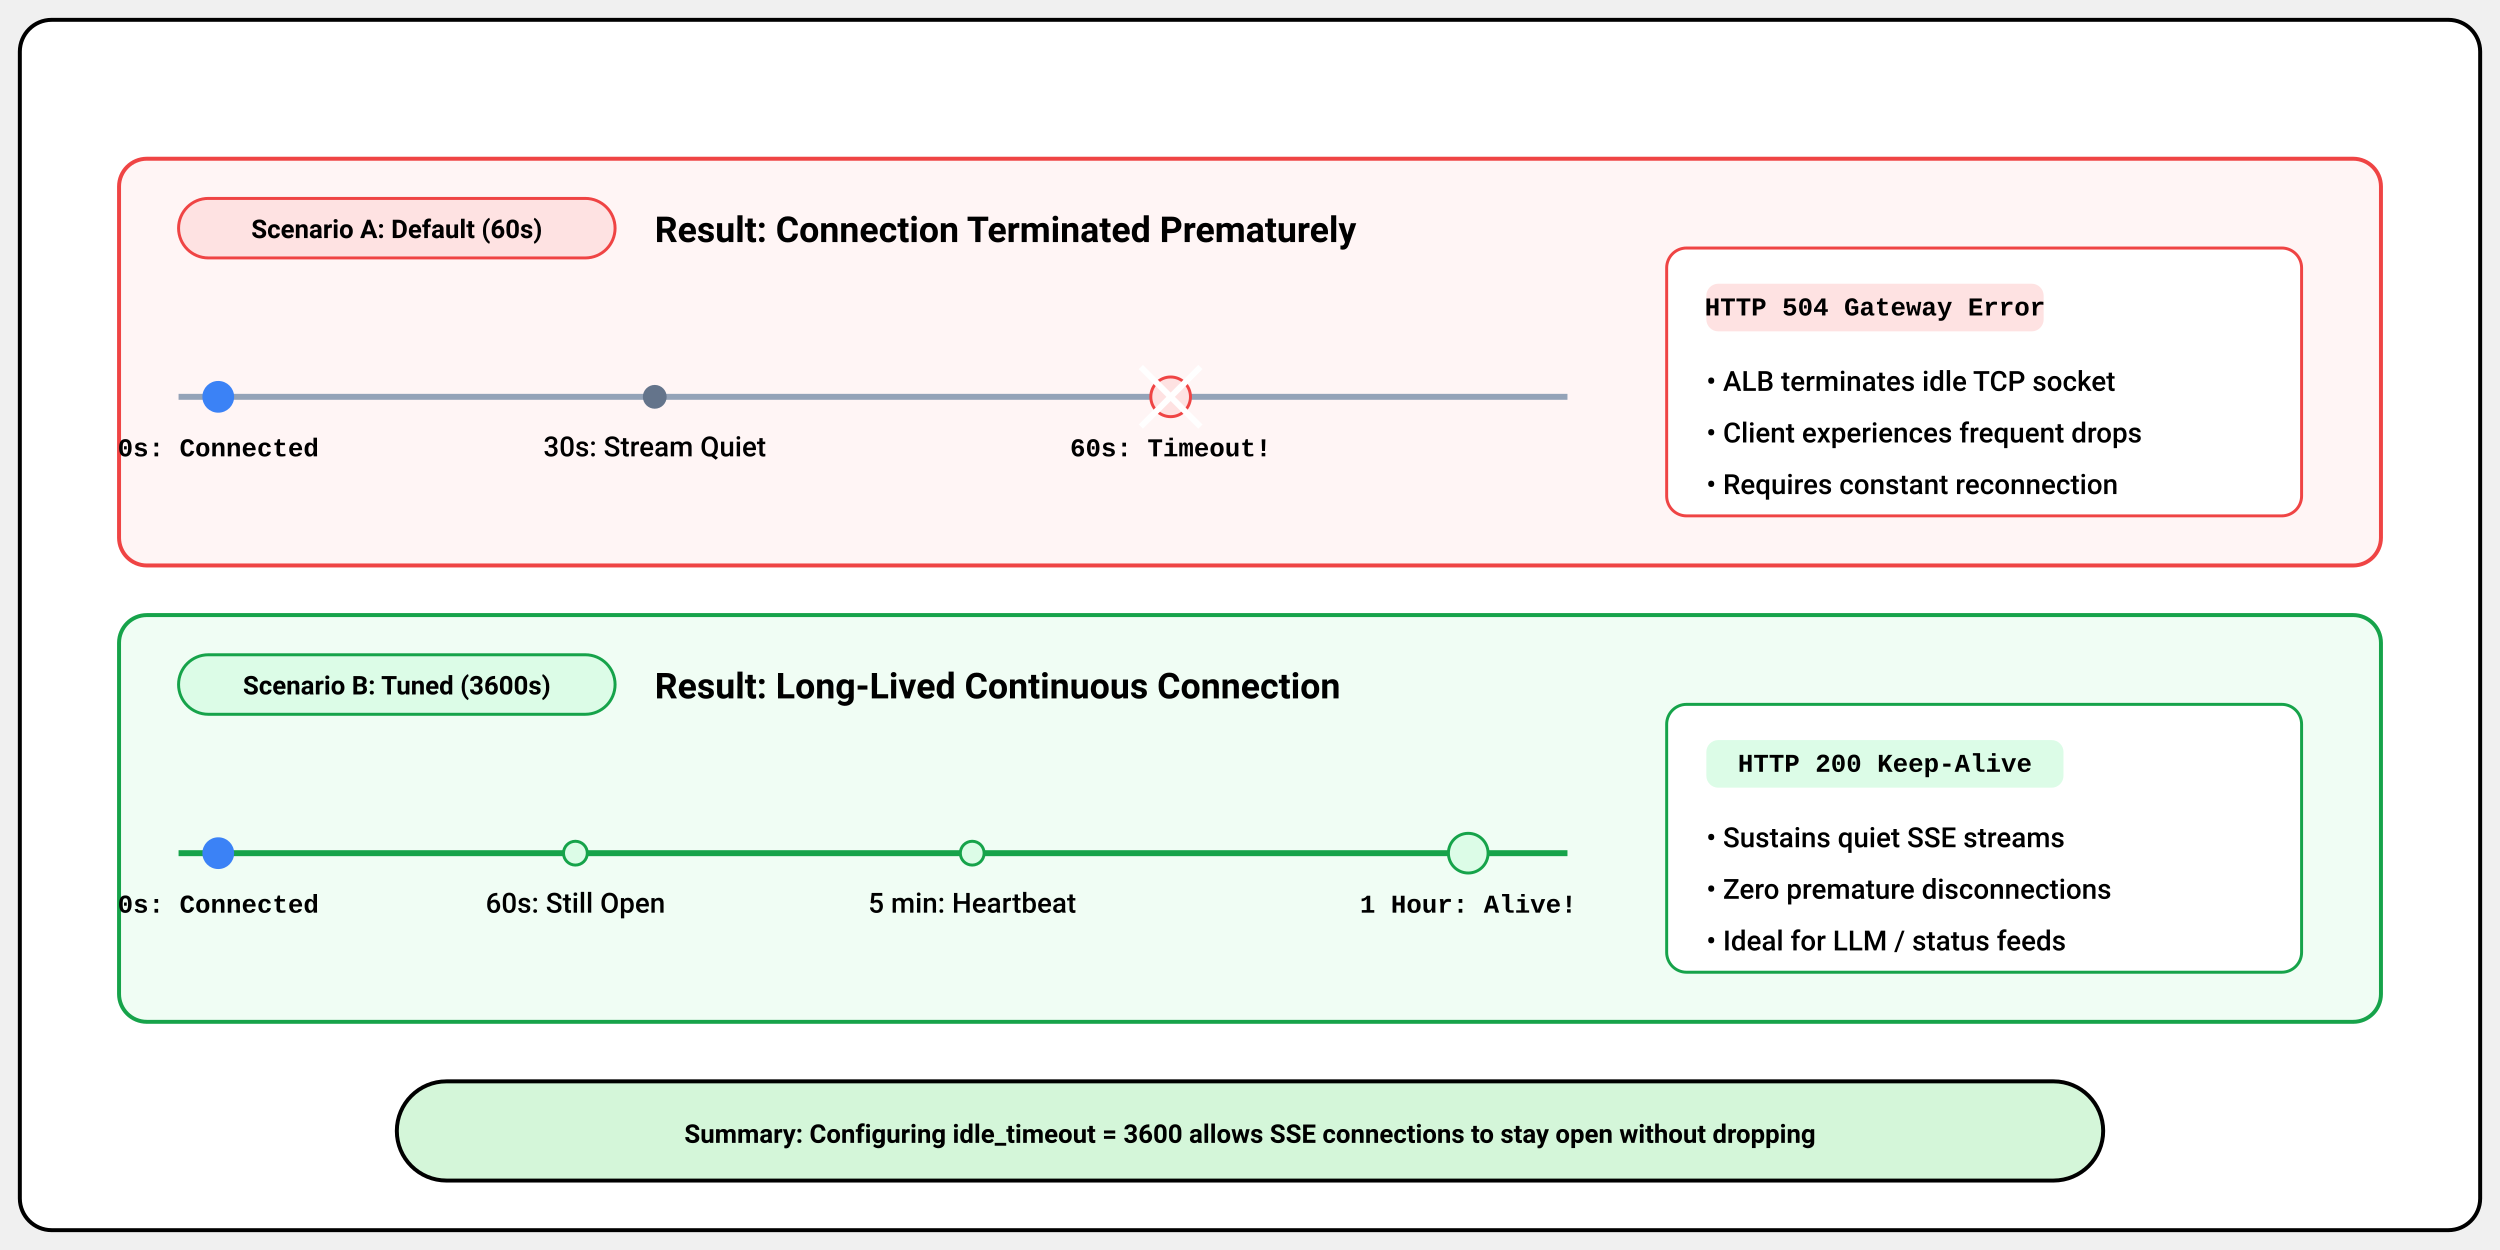
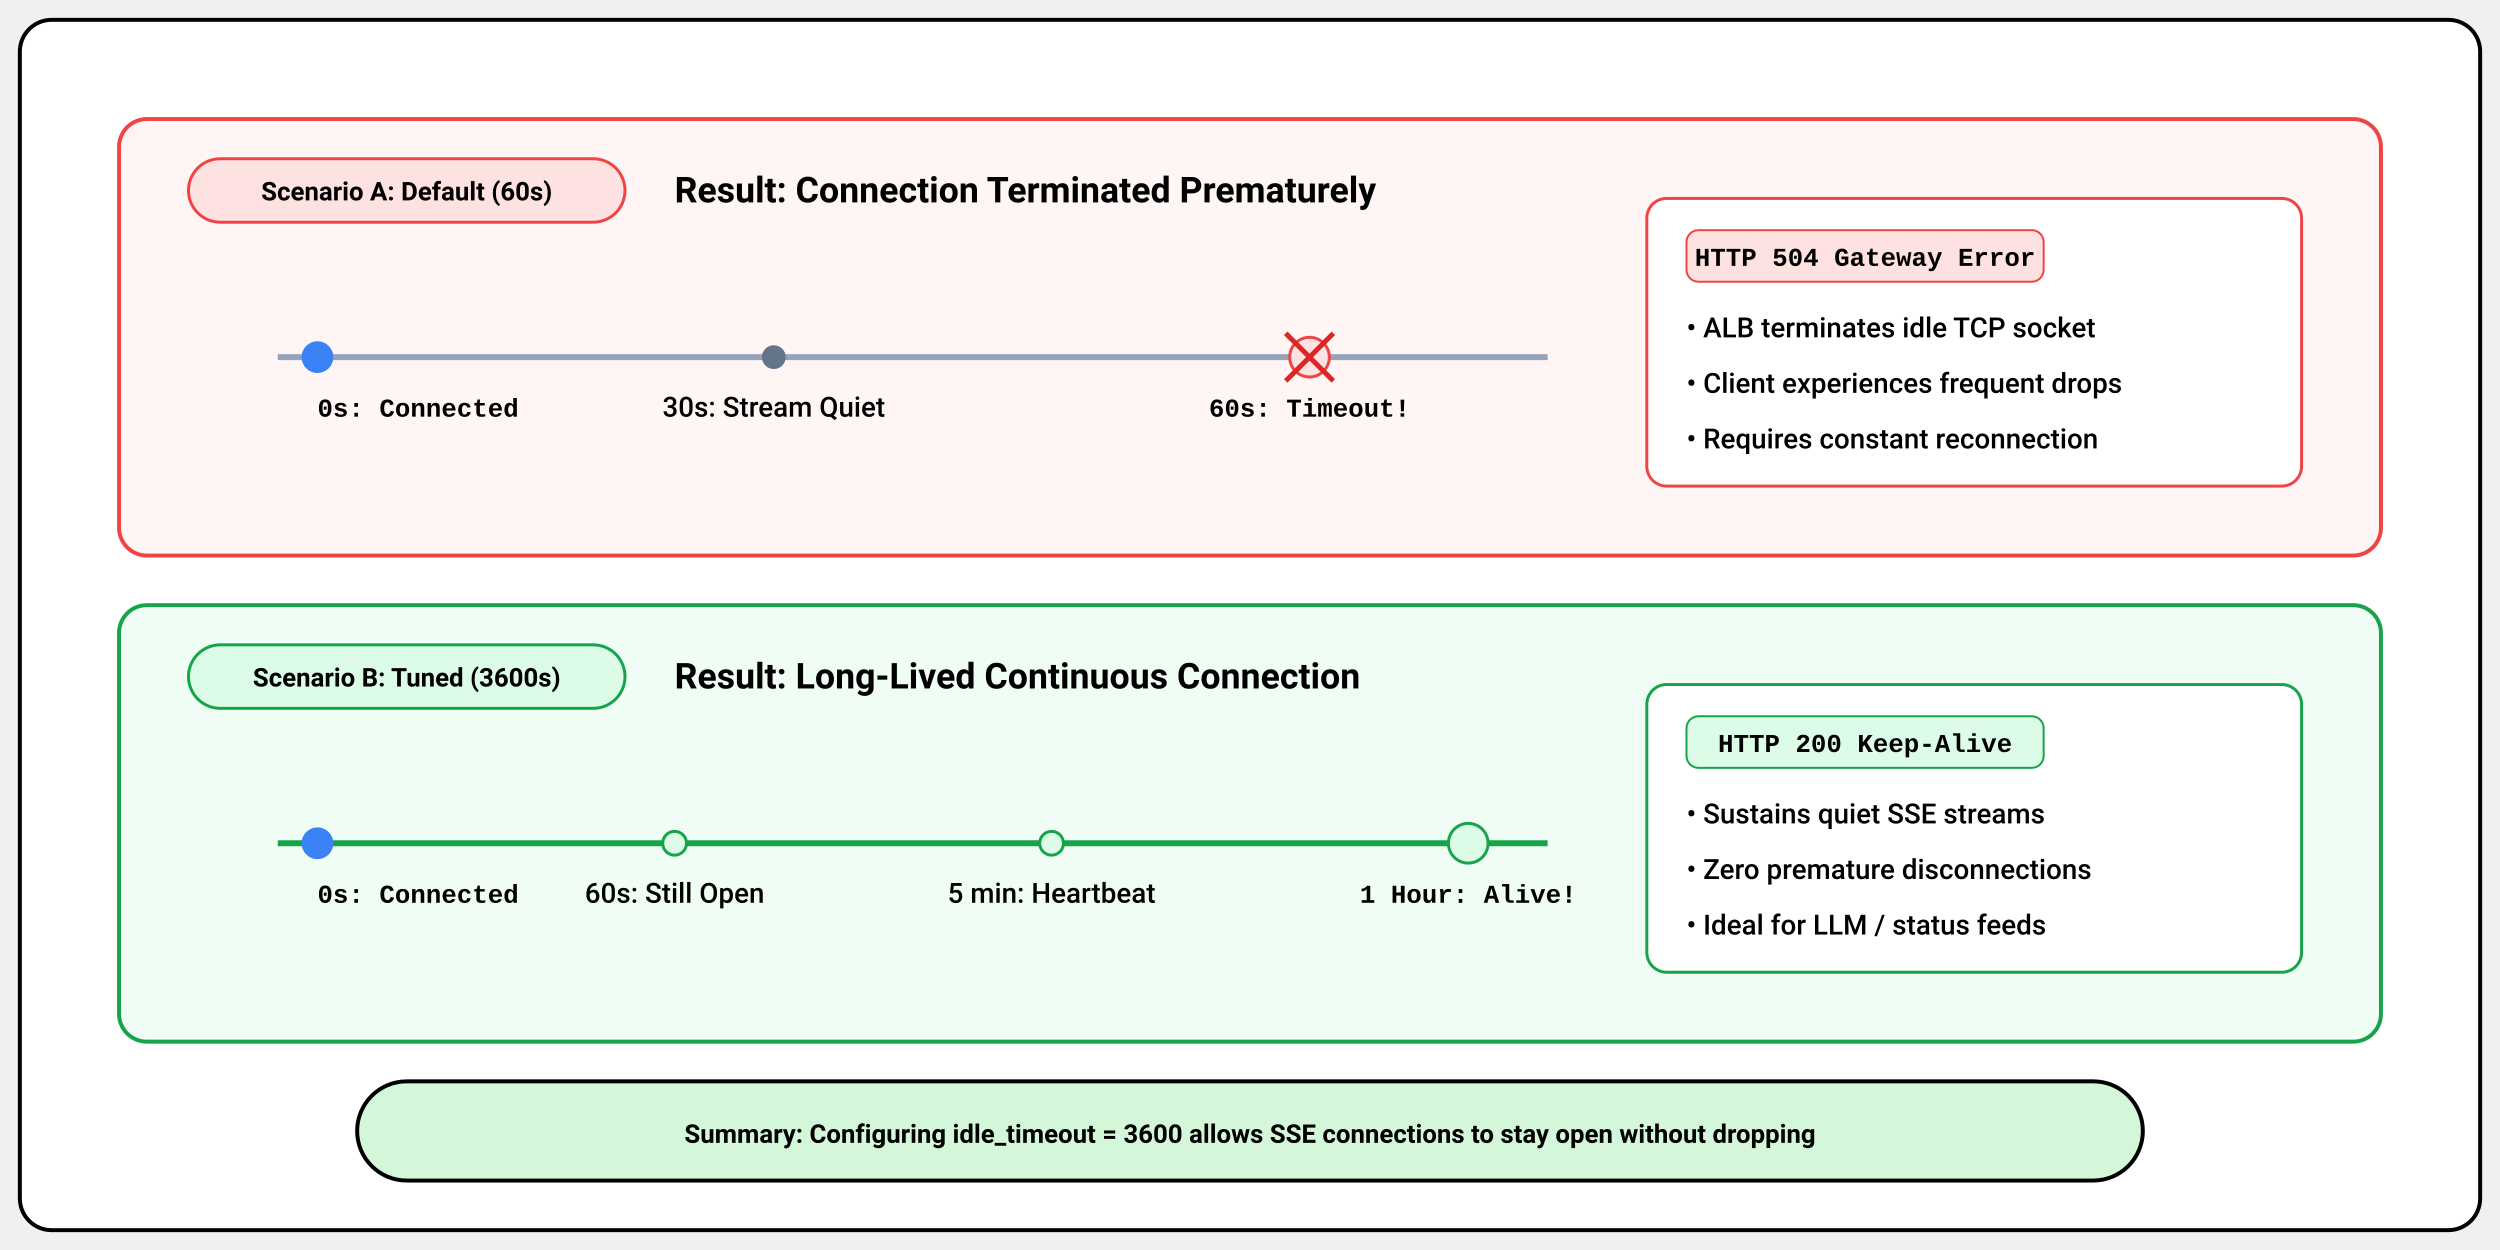
<svg xmlns="http://www.w3.org/2000/svg" viewBox="0 0 1260 630" width="100%">
  <defs>
    <style>
-       .txt-title { font-family: -apple-system, BlinkMacSystemFont, "Segoe UI", Roboto, Helvetica, Arial, sans-serif; font-size: 22px; font-weight: 800; fill: #000000; }
      .txt-node-title { font-family: -apple-system, BlinkMacSystemFont, "Segoe UI", Roboto, Helvetica, Arial, sans-serif; font-size: 18px; font-weight: 700; fill: #000000; }
      .txt-node-sub { font-family: -apple-system, BlinkMacSystemFont, "Segoe UI", Roboto, Helvetica, Arial, sans-serif; font-size: 14px; font-weight: 500; fill: #000000; }
      .txt-node-code { font-family: "SFMono-Regular", Consolas, "Liberation Mono", Menlo, monospace; font-size: 13px; font-weight: 700; fill: #000000; }
      .txt-badge { font-family: -apple-system, BlinkMacSystemFont, "Segoe UI", Roboto, Helvetica, Arial, sans-serif; font-size: 13px; font-weight: 700; fill: #000000; }

      @keyframes flow-dash {
        from { stroke-dashoffset: 0; }
        to { stroke-dashoffset: -32; }
      }
      .anim-flow {
        stroke-dasharray: 10 6;
        animation: flow-dash 1.2s linear infinite;
      }
    </style>
    <marker id="arrow" viewBox="0 0 10 10" refX="8" refY="5" markerWidth="7" markerHeight="7" orient="auto">
      <path d="M 0 1.5 L 8 5 L 0 8.5 z" fill="#000000" />
    </marker>
  </defs>
  <rect x="10" y="10" width="1240" height="610" rx="16" fill="#ffffff" stroke="#000000" stroke-width="2" />
-   <g transform="translate(60, 80)">
-     <rect width="1140" height="205" rx="14" fill="#fff5f5" stroke="#ef4444" stroke-width="2" />
-     <rect x="30" y="20" width="220" height="30" rx="15" fill="#fee2e2" stroke="#ef4444" stroke-width="1.5" />
-     <text x="140" y="40" class="txt-badge" font-size="13" text-anchor="middle">Scenario A: Default (60s)</text>
-     <text x="270" y="42" class="txt-node-title" font-size="16">Result: Connection Terminated Prematurely</text>
-     <g transform="translate(30, 80)">
-       <line x1="0" y1="40" x2="700" y2="40" stroke="#94a3b8" stroke-width="3" />
-       <circle cx="20" cy="40" r="8" fill="#3b82f6" />
-       <text x="20" y="70" class="txt-node-code" text-anchor="middle">0s: Connected</text>
-       <circle cx="240" cy="40" r="6" fill="#64748b" />
-       <text x="240" y="70" class="txt-node-sub" text-anchor="middle">30s: Stream Quiet</text>
-       <circle cx="500" cy="40" r="10" fill="#fee2e2" stroke="#ef4444" stroke-width="1.5" />
-       <text x="500" y="70" class="txt-node-code" font-size="14" text-anchor="middle">60s: Timeout!</text>
-       <line x1="485" y1="25" x2="515" y2="55" stroke="#ffffff" stroke-width="3" />
-       <line x1="515" y1="25" x2="485" y2="55" stroke="#ffffff" stroke-width="3" />
+   <g transform="translate(60, 60)">
+     <rect width="1140" height="220" rx="14" fill="#fff5f5" stroke="#ef4444" stroke-width="2" />
+     <rect x="35" y="20" width="220" height="32" rx="16" fill="#fee2e2" stroke="#ef4444" stroke-width="1.5" />
+     <text x="145" y="41" class="txt-badge" font-size="13" text-anchor="middle">Scenario A: Default (60s)</text>
+     <text x="280" y="42" class="txt-node-title" font-size="16">Result: Connection Terminated Prematurely</text>
+     <g transform="translate(50, 75)">
+       <line x1="30" y1="45" x2="670" y2="45" stroke="#94a3b8" stroke-width="3" />
+       <circle cx="50" cy="45" r="8" fill="#3b82f6" />
+       <text x="50" y="75" class="txt-node-code" text-anchor="start">0s: Connected</text>
+       <circle cx="280" cy="45" r="6" fill="#64748b" />
+       <text x="280" y="75" class="txt-node-sub" text-anchor="middle">30s: Stream Quiet</text>
+       <circle cx="550" cy="45" r="10" fill="#fee2e2" stroke="#ef4444" stroke-width="1.5" />
+       <text x="550" y="75" class="txt-node-code" font-size="13" text-anchor="middle">60s: Timeout!</text>
+       <line x1="538" y1="33" x2="562" y2="57" stroke="#dc2626" stroke-width="2.5" />
+       <line x1="562" y1="33" x2="538" y2="57" stroke="#dc2626" stroke-width="2.5" />
    </g>
-     <g transform="translate(780, 45)">
-       <rect width="320" height="135" rx="10" fill="#ffffff" stroke="#ef4444" stroke-width="1.5" />
-       <rect x="20" y="18" width="170" height="24" rx="6" fill="#fee2e2" />
-       <text x="105" y="34" class="txt-node-code" text-anchor="middle">HTTP 504 Gateway Error</text>
-       <text x="20" y="72" class="txt-node-sub">• ALB terminates idle TCP socket</text>
+     <g transform="translate(770, 40)">
+       <rect width="330" height="145" rx="10" fill="#ffffff" stroke="#ef4444" stroke-width="1.5" />
+       <rect x="20" y="16" width="180" height="26" rx="6" fill="#fee2e2" stroke="#ef4444" stroke-width="1" />
+       <text x="110" y="34" class="txt-node-code" font-size="12" text-anchor="middle">HTTP 504 Gateway Error</text>
+       <text x="20" y="70" class="txt-node-sub">• ALB terminates idle TCP socket</text>
      <text x="20" y="98" class="txt-node-sub">• Client experiences frequent drops</text>
-       <text x="20" y="124" class="txt-node-sub">• Requires constant reconnection</text>
+       <text x="20" y="126" class="txt-node-sub">• Requires constant reconnection</text>
    </g>
  </g>
-   <g transform="translate(60, 310)">
-     <rect width="1140" height="205" rx="14" fill="#f0fdf4" stroke="#16a34a" stroke-width="2" />
-     <rect x="30" y="20" width="220" height="30" rx="15" fill="#dcfce7" stroke="#16a34a" stroke-width="1.5" />
-     <text x="140" y="40" class="txt-badge" font-size="13" text-anchor="middle">Scenario B: Tuned (3600s)</text>
-     <text x="270" y="42" class="txt-node-title" font-size="16">Result: Long-Lived Continuous Connection</text>
-     <g transform="translate(30, 80)">
-       <line x1="0" y1="40" x2="700" y2="40" stroke="#16a34a" stroke-width="3" />
-       <circle cx="20" cy="40" r="8" fill="#3b82f6" />
-       <text x="20" y="70" class="txt-node-code" text-anchor="middle">0s: Connected</text>
-       <circle cx="200" cy="40" r="6" fill="#dcfce7" stroke="#16a34a" stroke-width="1.5" />
-       <text x="200" y="70" class="txt-node-sub" text-anchor="middle">60s: Still Open</text>
-       <circle cx="400" cy="40" r="6" fill="#dcfce7" stroke="#16a34a" stroke-width="1.5" />
-       <text x="400" y="70" class="txt-node-sub" text-anchor="middle">5 min: Heartbeat</text>
-       <circle cx="650" cy="40" r="10" fill="#dcfce7" stroke="#16a34a" stroke-width="1.5" />
-       <text x="650" y="70" class="txt-node-code" font-size="14" text-anchor="middle">1 Hour: Alive!</text>
+   <g transform="translate(60, 305)">
+     <rect width="1140" height="220" rx="14" fill="#f0fdf4" stroke="#16a34a" stroke-width="2" />
+     <rect x="35" y="20" width="220" height="32" rx="16" fill="#dcfce7" stroke="#16a34a" stroke-width="1.5" />
+     <text x="145" y="41" class="txt-badge" font-size="13" text-anchor="middle">Scenario B: Tuned (3600s)</text>
+     <text x="280" y="42" class="txt-node-title" font-size="16">Result: Long-Lived Continuous Connection</text>
+     <g transform="translate(50, 75)">
+       <line x1="30" y1="45" x2="670" y2="45" stroke="#16a34a" stroke-width="3" />
+       <circle cx="50" cy="45" r="8" fill="#3b82f6" />
+       <text x="50" y="75" class="txt-node-code" text-anchor="start">0s: Connected</text>
+       <circle cx="230" cy="45" r="6" fill="#dcfce7" stroke="#16a34a" stroke-width="1.5" />
+       <text x="230" y="75" class="txt-node-sub" text-anchor="middle">60s: Still Open</text>
+       <circle cx="420" cy="45" r="6" fill="#dcfce7" stroke="#16a34a" stroke-width="1.5" />
+       <text x="420" y="75" class="txt-node-sub" text-anchor="middle">5 min: Heartbeat</text>
+       <circle cx="630" cy="45" r="10" fill="#dcfce7" stroke="#16a34a" stroke-width="1.5" />
+       <text x="630" y="75" class="txt-node-code" font-size="13" text-anchor="middle">1 Hour: Alive!</text>
    </g>
-     <g transform="translate(780, 45)">
-       <rect width="320" height="135" rx="10" fill="#ffffff" stroke="#16a34a" stroke-width="1.5" />
-       <rect x="20" y="18" width="180" height="24" rx="6" fill="#dcfce7" />
-       <text x="110" y="34" class="txt-node-code" text-anchor="middle">HTTP 200 Keep-Alive</text>
-       <text x="20" y="72" class="txt-node-sub">• Sustains quiet SSE streams</text>
+     <g transform="translate(770, 40)">
+       <rect width="330" height="145" rx="10" fill="#ffffff" stroke="#16a34a" stroke-width="1.5" />
+       <rect x="20" y="16" width="180" height="26" rx="6" fill="#dcfce7" stroke="#16a34a" stroke-width="1" />
+       <text x="110" y="34" class="txt-node-code" font-size="12" text-anchor="middle">HTTP 200 Keep-Alive</text>
+       <text x="20" y="70" class="txt-node-sub">• Sustains quiet SSE streams</text>
      <text x="20" y="98" class="txt-node-sub">• Zero premature disconnections</text>
-       <text x="20" y="124" class="txt-node-sub">• Ideal for LLM / status feeds</text>
+       <text x="20" y="126" class="txt-node-sub">• Ideal for LLM / status feeds</text>
    </g>
  </g>
-   <g transform="translate(200, 545)">
-     <rect width="860" height="50" rx="25" fill="#d4f6d9" stroke="#000000" stroke-width="2" />
-     <text x="430" y="31" class="txt-badge" font-size="15" text-anchor="middle">Summary: Configuring idle_timeout = 3600 allows SSE connections to stay open without dropping</text>
+   <g transform="translate(180, 545)">
+     <rect width="900" height="50" rx="25" fill="#d4f6d9" stroke="#000000" stroke-width="2" />
+     <text x="450" y="31" class="txt-badge" font-size="14" text-anchor="middle">Summary: Configuring idle_timeout = 3600 allows SSE connections to stay open without dropping</text>
  </g>
</svg>
